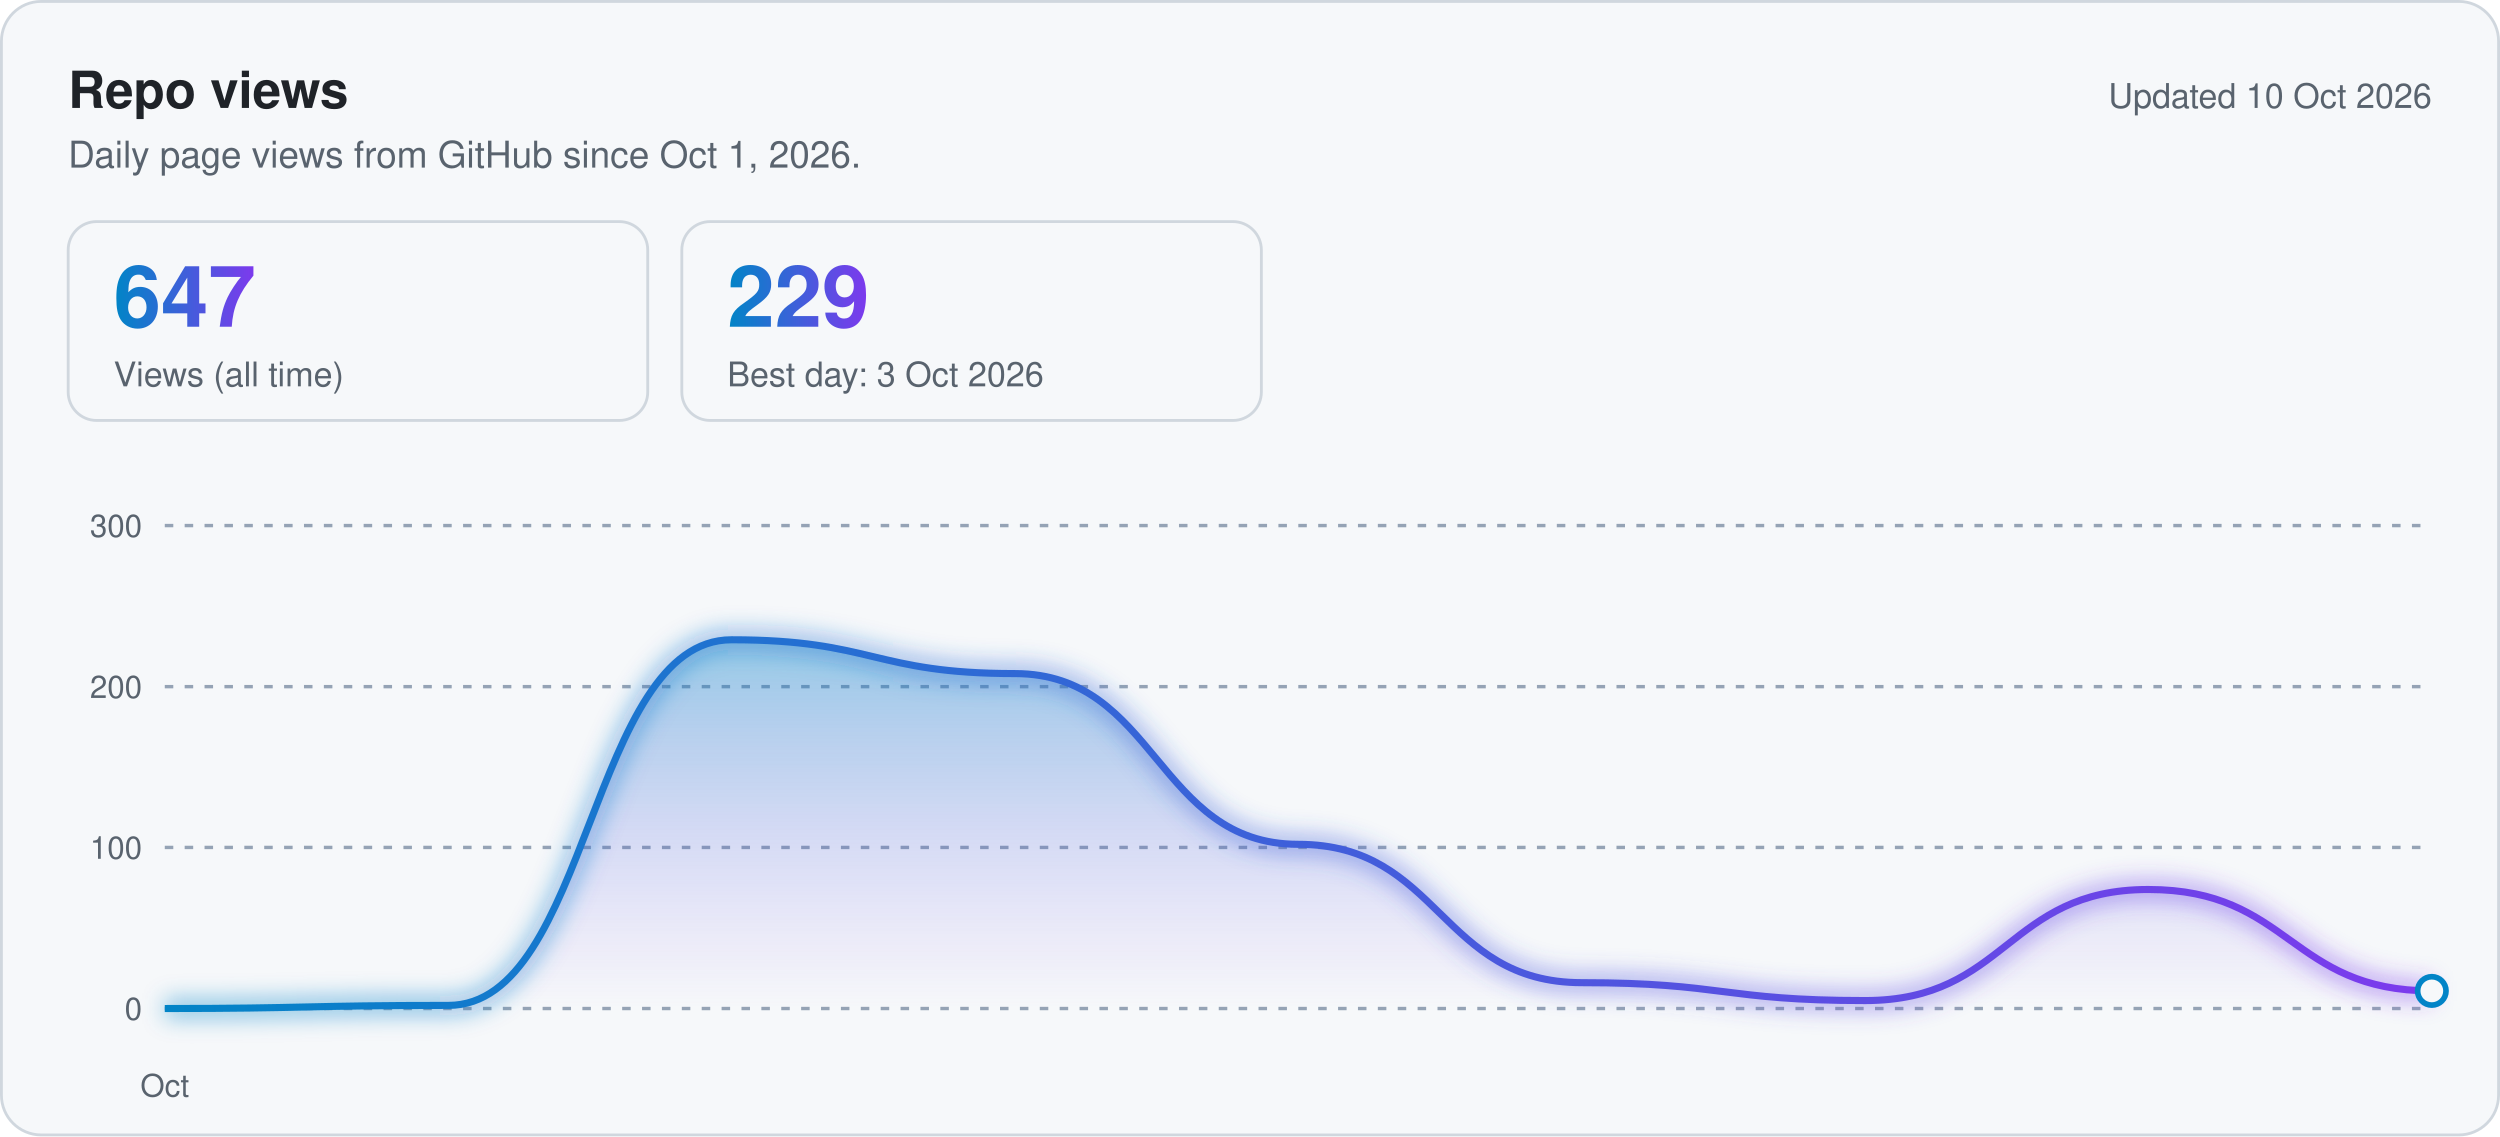
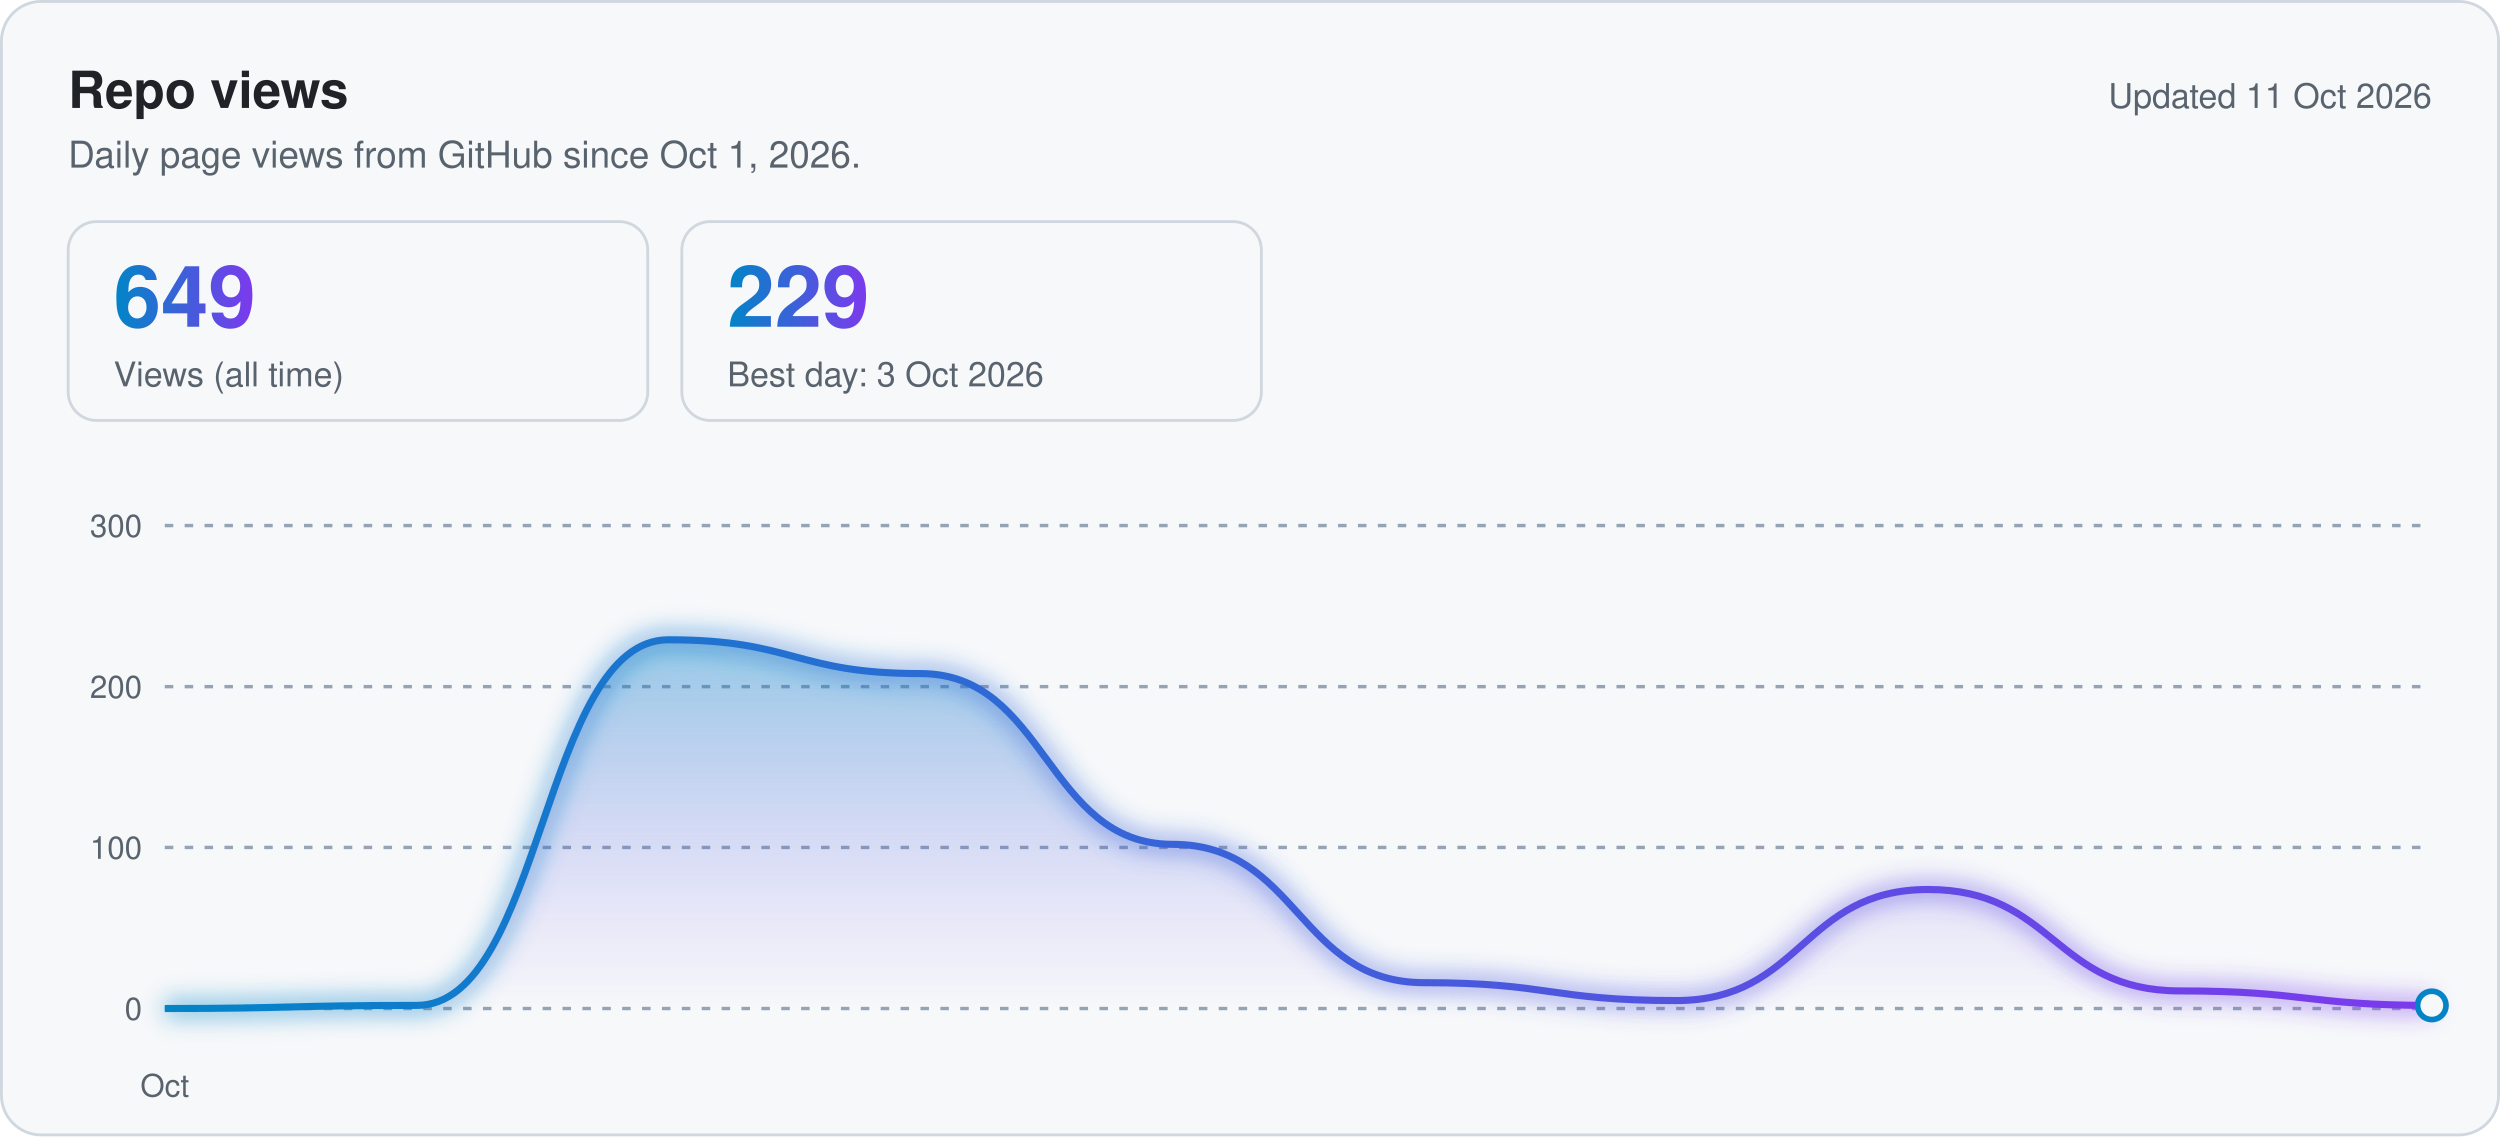
<svg xmlns="http://www.w3.org/2000/svg" viewBox="0 0 880 400" width="880" height="400" role="img" aria-label="Repo views" font-family="'Segoe UI', system-ui, -apple-system, Helvetica, Arial, sans-serif">
  <style>@keyframes draw{from{stroke-dasharray:1;stroke-dashoffset:1}to{stroke-dasharray:1;stroke-dashoffset:0}}@keyframes fade{from{opacity:0}}.ln,.gw{animation:draw 2.2s ease-out .2s backwards}.fd{animation:fade 1.4s ease 1.2s backwards}@media (prefers-reduced-motion:reduce){.lwv{display:none}}@media (prefers-reduced-motion:reduce){*{animation:none!important}}</style>
  <defs>
    <linearGradient id="lg" x1="0" x2="1">
      <stop offset="0" stop-color="#0284c7" />
      <stop offset="1" stop-color="#7c3aed" />
    </linearGradient>
    <linearGradient id="ag" x1="0" x2="0" y1="0" y2="1">
      <stop offset="0" stop-color="#0284c7" stop-opacity=".4" />
      <stop offset="1" stop-color="#7c3aed" stop-opacity="0" />
    </linearGradient>
    <filter id="gw" x="-5%" y="-30%" width="110%" height="160%">
      <feGaussianBlur stdDeviation="4" />
    </filter>
    <linearGradient id="wv" gradientUnits="userSpaceOnUse" x1="0" y1="0" x2="880" y2="0" gradientTransform="translate(-90,0)">
      <stop offset="0" stop-color="#fff" stop-opacity="0" />
      <stop offset=".04" stop-color="#fff" stop-opacity="0" />
      <stop offset=".08" stop-color="#fff" stop-opacity="1" />
      <stop offset=".086" stop-color="#fff" stop-opacity="0" />
      <stop offset="1" stop-color="#fff" stop-opacity="0" />
      <animateTransform attributeName="gradientTransform" type="translate" from="-90 0" to="970 0" dur="10s" begin="2.4s" repeatCount="indefinite" />
    </linearGradient>
  </defs>
  <rect x=".5" y=".5" width="879" height="399" rx="14" fill="#f6f8fa" stroke="#d0d7de" />
  <text x="24" y="38" font-size="18" font-weight="700" fill="#1f2328">Repo views</text>
  <text x="24" y="59" font-size="13" fill="#59636e">Daily page views from GitHub since Oct 1, 2026.</text>
-   <text x="856" y="38" font-size="12" fill="#59636e" text-anchor="end">Updated 10 Oct 2026</text>
+   <text x="856" y="38" font-size="12" fill="#59636e" text-anchor="end">Updated 11 Oct 2026</text>
  <rect x="24" y="78" width="204" height="70" rx="10" fill="none" stroke="#d0d7de" />
-   <text x="40" y="115" font-size="30" font-weight="700" fill="url(#lg)">647</text>
+   <text x="40" y="115" font-size="30" font-weight="700" fill="url(#lg)">649</text>
  <text x="40" y="136" font-size="12" fill="#59636e">Views (all time)</text>
  <rect x="240" y="78" width="204" height="70" rx="10" fill="none" stroke="#d0d7de" />
  <text x="256" y="115" font-size="30" font-weight="700" fill="url(#lg)">229</text>
  <text x="256" y="136" font-size="12" fill="#59636e">Best day: 3 Oct 2026</text>
  <line x1="58" x2="856" y1="355.0" y2="355.0" stroke="#95a3b5" stroke-width="1.2" stroke-dasharray="3 4" />
  <text x="50" y="359.0" font-size="11" fill="#59636e" text-anchor="end">0</text>
  <line x1="58" x2="856" y1="298.3" y2="298.3" stroke="#95a3b5" stroke-width="1.2" stroke-dasharray="3 4" />
  <text x="50" y="302.3" font-size="11" fill="#59636e" text-anchor="end">100</text>
  <line x1="58" x2="856" y1="241.7" y2="241.7" stroke="#95a3b5" stroke-width="1.2" stroke-dasharray="3 4" />
  <text x="50" y="245.7" font-size="11" fill="#59636e" text-anchor="end">200</text>
  <line x1="58" x2="856" y1="185.0" y2="185.0" stroke="#95a3b5" stroke-width="1.2" stroke-dasharray="3 4" />
  <text x="50" y="189.0" font-size="11" fill="#59636e" text-anchor="end">300</text>
  <text x="58.0" y="386" font-size="11" fill="#59636e" text-anchor="middle">Oct</text>
-   <path class="fd" d="M58.0,355.0C107.9,355.0 107.9,353.9 157.8,353.9C207.6,353.9 207.6,225.2 257.5,225.2C307.4,225.2 307.4,237.1 357.2,237.1C407.1,237.1 407.1,297.2 457.0,297.2C506.9,297.2 506.9,345.9 556.8,345.9C606.6,345.9 606.6,352.2 656.5,352.2C706.4,352.2 706.4,313.1 756.2,313.1C806.1,313.1 806.1,348.8 856.0,348.8L856.0,355.0L58.0,355.0Z" fill="url(#ag)" />
-   <path class="gw" d="M58.0,355.0C107.9,355.0 107.9,353.9 157.8,353.9C207.6,353.9 207.6,225.2 257.5,225.2C307.4,225.2 307.4,237.1 357.2,237.1C407.1,237.1 407.1,297.2 457.0,297.2C506.9,297.2 506.9,345.9 556.8,345.9C606.6,345.9 606.6,352.2 656.5,352.2C706.4,352.2 706.4,313.1 756.2,313.1C806.1,313.1 806.1,348.8 856.0,348.8" pathLength="1" fill="none" stroke="url(#lg)" stroke-width="7" stroke-opacity=".45" filter="url(#gw)" />
-   <path class="ln" d="M58.0,355.0C107.9,355.0 107.9,353.9 157.8,353.9C207.6,353.9 207.6,225.2 257.5,225.2C307.4,225.2 307.4,237.1 357.2,237.1C407.1,237.1 407.1,297.2 457.0,297.2C506.9,297.2 506.9,345.9 556.8,345.9C606.6,345.9 606.6,352.2 656.5,352.2C706.4,352.2 706.4,313.1 756.2,313.1C806.1,313.1 806.1,348.8 856.0,348.8" pathLength="1" fill="none" stroke="url(#lg)" stroke-width="2.5" stroke-linejoin="round" />
-   <path class="lwv" d="M58.0,355.0C107.9,355.0 107.9,353.9 157.8,353.9C207.6,353.9 207.6,225.2 257.5,225.2C307.4,225.2 307.4,237.1 357.2,237.1C407.1,237.1 407.1,297.2 457.0,297.2C506.9,297.2 506.9,345.9 556.8,345.9C606.6,345.9 606.6,352.2 656.5,352.2C706.4,352.2 706.4,313.1 756.2,313.1C806.1,313.1 806.1,348.8 856.0,348.8" fill="none" stroke="url(#wv)" stroke-width="5.5" stroke-linecap="round" filter="url(#gw)" />
-   <path class="lwv" d="M58.0,355.0C107.9,355.0 107.9,353.9 157.8,353.9C207.6,353.9 207.6,225.2 257.5,225.2C307.4,225.2 307.4,237.1 357.2,237.1C407.1,237.1 407.1,297.2 457.0,297.2C506.9,297.2 506.9,345.9 556.8,345.9C606.6,345.9 606.6,352.2 656.5,352.2C706.4,352.2 706.4,313.1 756.2,313.1C806.1,313.1 806.1,348.8 856.0,348.8" fill="none" stroke="url(#wv)" stroke-width="2" stroke-linecap="round" />
-   <circle class="fd" cx="856.0" cy="348.8" r="5" fill="#f6f8fa" stroke="#0284c7" stroke-width="2" />
+   <path class="fd" d="M58.0,355.0C102.3,355.0 102.3,353.9 146.7,353.9C191.0,353.9 191.0,225.2 235.3,225.2C279.7,225.2 279.7,237.1 324.0,237.1C368.3,237.1 368.3,297.2 412.7,297.2C457.0,297.2 457.0,345.9 501.3,345.9C545.7,345.9 545.7,352.2 590.0,352.2C634.3,352.2 634.3,313.1 678.7,313.1C723.0,313.1 723.0,348.8 767.3,348.8C811.7,348.8 811.7,353.9 856.0,353.9L856.0,355.0L58.0,355.0Z" fill="url(#ag)" />
+   <path class="gw" d="M58.0,355.0C102.3,355.0 102.3,353.9 146.7,353.9C191.0,353.9 191.0,225.2 235.3,225.2C279.7,225.2 279.7,237.1 324.0,237.1C368.3,237.1 368.3,297.2 412.7,297.2C457.0,297.2 457.0,345.9 501.3,345.9C545.7,345.9 545.7,352.2 590.0,352.2C634.3,352.2 634.3,313.1 678.7,313.1C723.0,313.1 723.0,348.8 767.3,348.8C811.7,348.8 811.7,353.9 856.0,353.9" pathLength="1" fill="none" stroke="url(#lg)" stroke-width="7" stroke-opacity=".45" filter="url(#gw)" />
+   <path class="ln" d="M58.0,355.0C102.3,355.0 102.3,353.9 146.7,353.9C191.0,353.9 191.0,225.2 235.3,225.2C279.7,225.2 279.7,237.1 324.0,237.1C368.3,237.1 368.3,297.2 412.7,297.2C457.0,297.2 457.0,345.9 501.3,345.9C545.7,345.9 545.7,352.2 590.0,352.2C634.3,352.2 634.3,313.1 678.7,313.1C723.0,313.1 723.0,348.8 767.3,348.8C811.7,348.8 811.7,353.9 856.0,353.9" pathLength="1" fill="none" stroke="url(#lg)" stroke-width="2.5" stroke-linejoin="round" />
+   <path class="lwv" d="M58.0,355.0C102.3,355.0 102.3,353.9 146.7,353.9C191.0,353.9 191.0,225.2 235.3,225.2C279.7,225.2 279.7,237.1 324.0,237.1C368.3,237.1 368.3,297.2 412.7,297.2C457.0,297.2 457.0,345.9 501.3,345.9C545.7,345.9 545.7,352.2 590.0,352.2C634.3,352.2 634.3,313.1 678.7,313.1C723.0,313.1 723.0,348.8 767.3,348.8C811.7,348.8 811.7,353.9 856.0,353.9" fill="none" stroke="url(#wv)" stroke-width="5.5" stroke-linecap="round" filter="url(#gw)" />
+   <path class="lwv" d="M58.0,355.0C102.3,355.0 102.3,353.9 146.7,353.9C191.0,353.9 191.0,225.2 235.3,225.2C279.7,225.2 279.7,237.1 324.0,237.1C368.3,237.1 368.3,297.2 412.7,297.2C457.0,297.2 457.0,345.9 501.3,345.9C545.7,345.9 545.7,352.2 590.0,352.2C634.3,352.2 634.3,313.1 678.7,313.1C723.0,313.1 723.0,348.8 767.3,348.8C811.7,348.8 811.7,353.9 856.0,353.9" fill="none" stroke="url(#wv)" stroke-width="2" stroke-linecap="round" />
+   <circle class="fd" cx="856.0" cy="353.9" r="5" fill="#f6f8fa" stroke="#0284c7" stroke-width="2" />
</svg>
